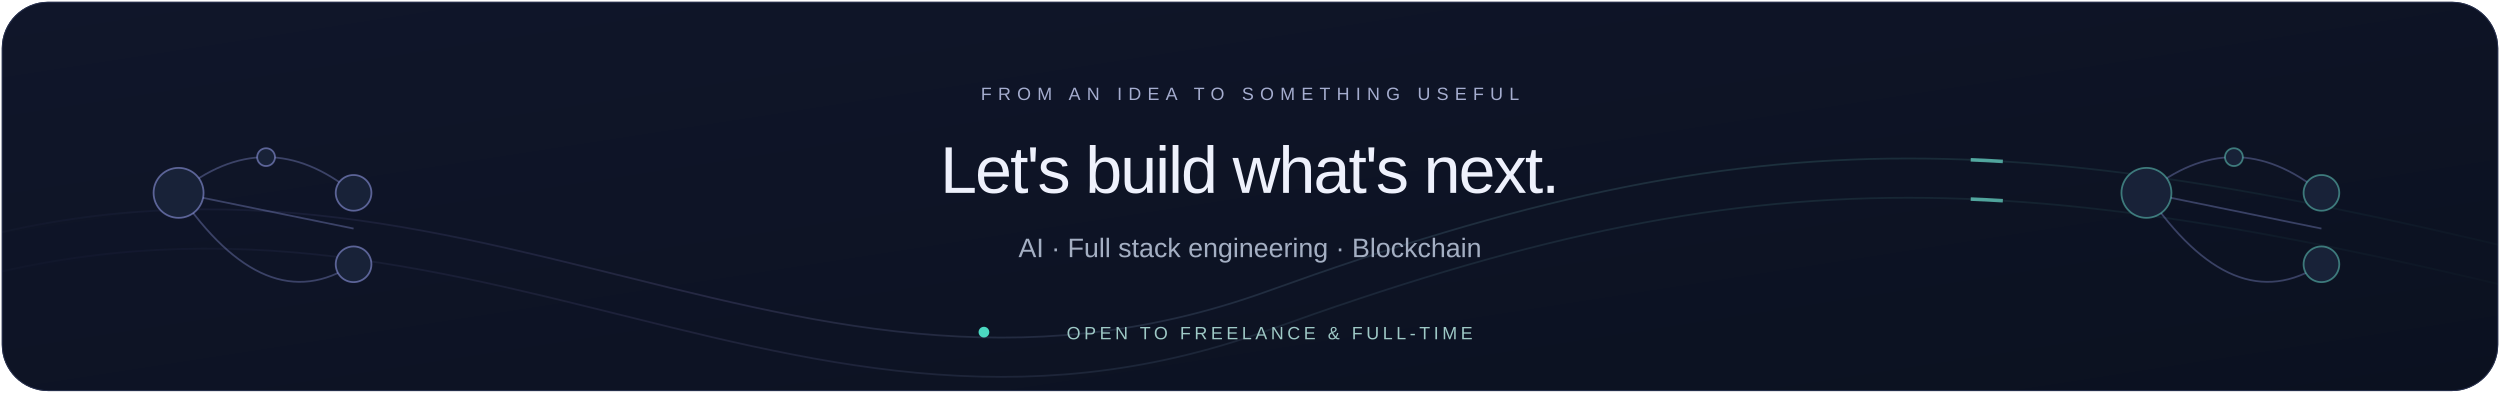
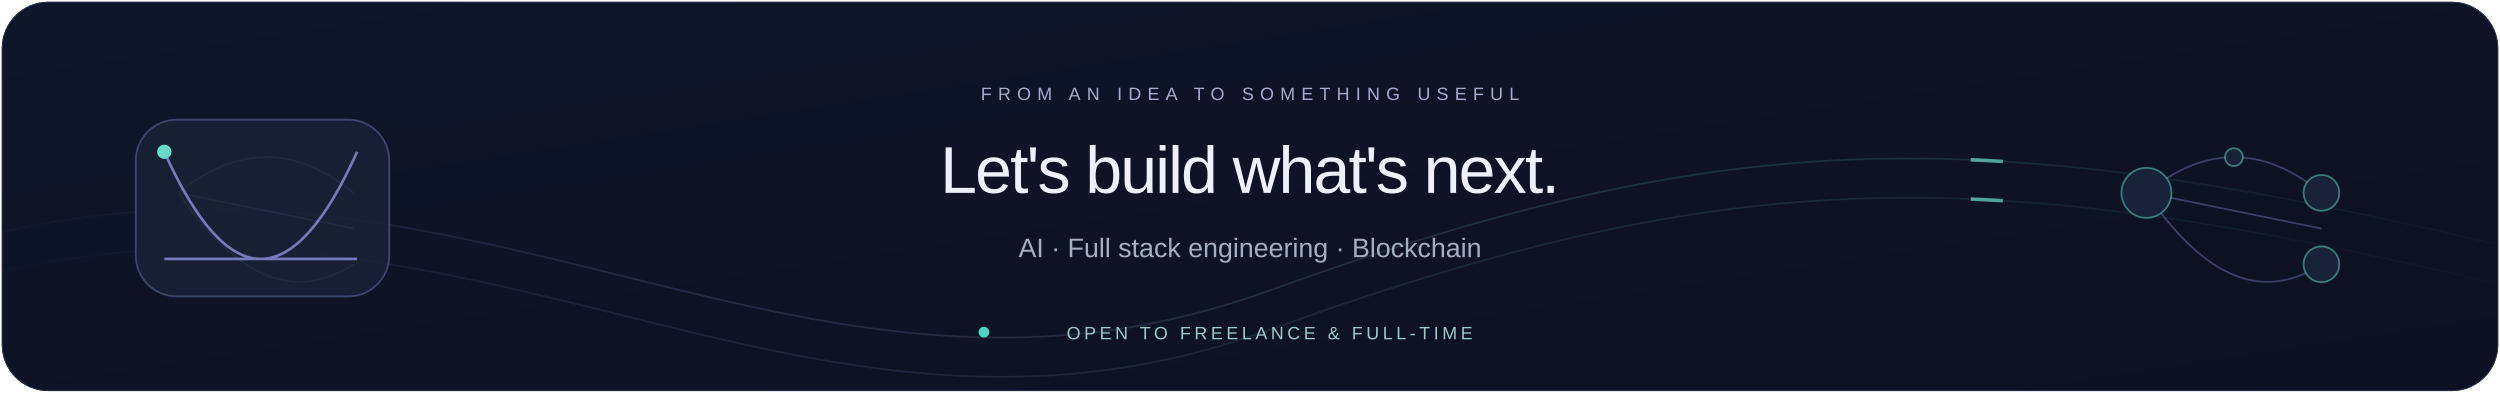
<svg xmlns="http://www.w3.org/2000/svg" width="1400" height="220" viewBox="0 0 1400 220" role="img" aria-labelledby="title desc">
  <defs>
    <linearGradient id="bg" x2="1" y2="1">
      <stop stop-color="#10162a" />
      <stop offset="1" stop-color="#0b1120" />
    </linearGradient>
    <linearGradient id="flow">
      <stop stop-color="#818cf8" stop-opacity="0" />
      <stop offset=".3" stop-color="#a79be6" />
      <stop offset=".7" stop-color="#6ccbbf" />
      <stop offset="1" stop-color="#4bd8c1" stop-opacity="0" />
    </linearGradient>
    <clipPath id="bounds">
      <rect x="1" y="1" width="1398" height="218" rx="26" />
    </clipPath>
  </defs>
  <style>
    .signal{stroke-dasharray:18 1190;animation:flow 14s linear infinite}.second{animation-delay:-7s}
    .pulse{animation:breathe 6s ease-in-out infinite}
+     .math-dot{animation:descent 10s ease-in-out infinite}@keyframes descent{0%,8%{transform:translate(93px,28.7px);opacity:1}30%{transform:translate(78px,48.15px)}50%{transform:translate(65px,57.51px)}75%,90%{transform:translate(57px,59.81px);opacity:1}100%{transform:translate(57px,59.81px);opacity:0}}
    .node{animation:breathe 7s ease-in-out infinite}.node.second{animation-delay:-3.5s}
    @keyframes flow{to{stroke-dashoffset:-1208}}@keyframes breathe{50%{opacity:.4}}
-     @media(prefers-reduced-motion:reduce){.signal,.pulse,.node{animation:none}}
+     @media(prefers-reduced-motion:reduce){.signal,.pulse,.node,.math-dot{animation:none}}
  </style>
  <g clip-path="url(#bounds)">
    <rect x="1" y="1" width="1398" height="218" rx="26" fill="url(#bg)" stroke="#2b3453" />
    <path d="M-80 155C240 30 430 264 710 163S1130 68 1480 157" fill="none" stroke="url(#flow)" stroke-opacity=".16" />
    <path d="M-80 177C240 52 430 286 710 185S1130 90 1480 179" fill="none" stroke="url(#flow)" stroke-opacity=".12" />
    <path class="signal" d="M-80 155C240 30 430 264 710 163S1130 68 1480 157" fill="none" stroke="url(#flow)" stroke-width="2" />
    <path class="signal second" d="M-80 177C240 52 430 286 710 185S1130 90 1480 179" fill="none" stroke="url(#flow)" stroke-width="2" />
    <g fill="none" stroke="#a5adff" stroke-opacity=".3">
      <path d="M100 108q49-40 98 0m-98 0q49 72 98 40m-98-40 98 20M1202 108q49-40 98 0m-98 0q49 72 98 40m-98-40 98 20" />
    </g>
-     <g class="node" fill="#182238" stroke="#a5adff" stroke-opacity=".5">
-       <circle cx="100" cy="108" r="14" />
-       <circle cx="198" cy="108" r="10" />
-       <circle cx="198" cy="148" r="10" />
-       <circle cx="149" cy="88" r="5" />
+     <g transform="translate(92 85)">
+       <rect x="-16" y="-18" width="142" height="99" rx="23" fill="#182238" fill-opacity=".8" stroke="#a5adff" stroke-opacity=".3" />
+       <path d="M0 0Q54 120 108 0M0 60h108" fill="none" stroke="#a5adff" stroke-opacity=".65" stroke-width="1.5" />
+       <circle class="math-dot" r="4" fill="#68dacb" />
    </g>
    <g class="node second" fill="#182238" stroke="#68dacb" stroke-opacity=".5">
      <circle cx="1202" cy="108" r="14" />
      <circle cx="1300" cy="108" r="10" />
      <circle cx="1300" cy="148" r="10" />
      <circle cx="1251" cy="88" r="5" />
    </g>
    <g text-anchor="middle" font-family="Segoe UI,Arial,sans-serif">
      <text x="700" y="56" fill="#a5adcf" font-size="10" letter-spacing="3.5">FROM AN IDEA TO SOMETHING USEFUL</text>
      <text x="700" y="108" fill="#eef1fc" font-size="37" font-weight="500" letter-spacing="-1">Let's build what's next.</text>
      <text x="700" y="144" fill="#a4afc3" font-size="15">AI · Full stack engineering · Blockchain</text>
      <circle class="pulse" cx="551" cy="186" r="3" fill="#4bd8c1" />
      <text x="711" y="190" fill="#9ec9c6" font-size="10" letter-spacing="2">OPEN TO FREELANCE &amp; FULL-TIME</text>
    </g>
  </g>
</svg>
